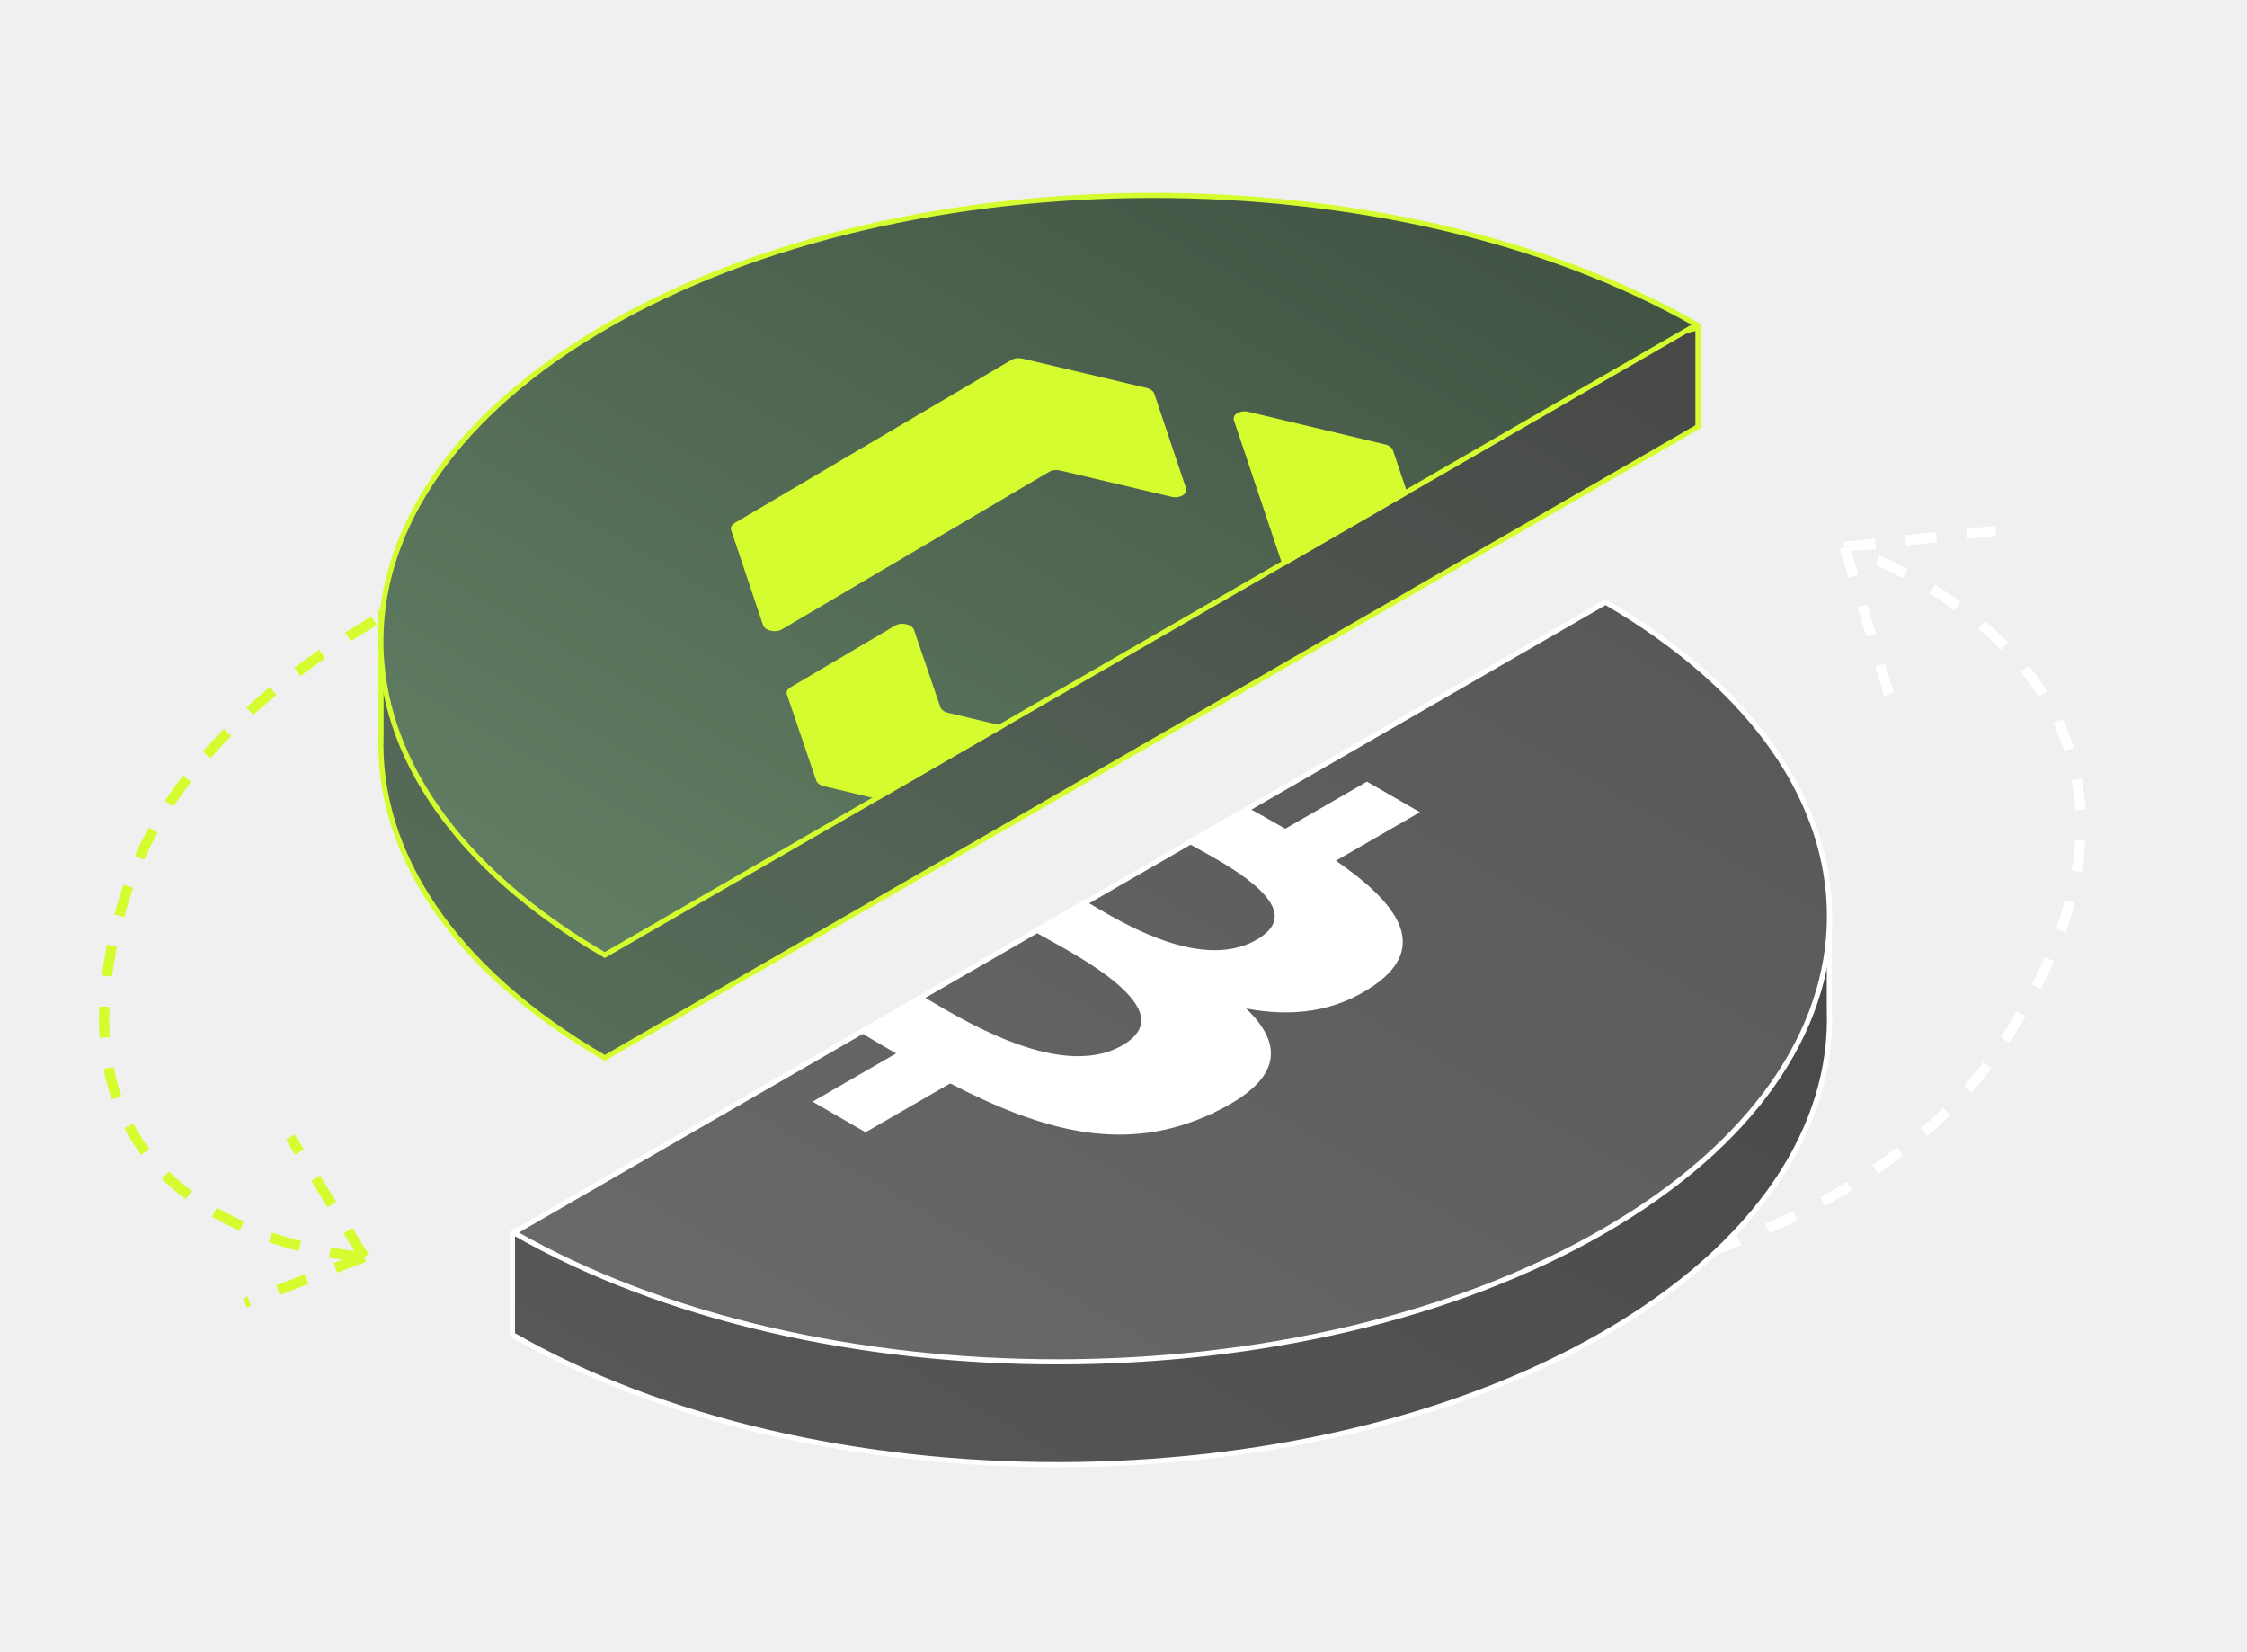
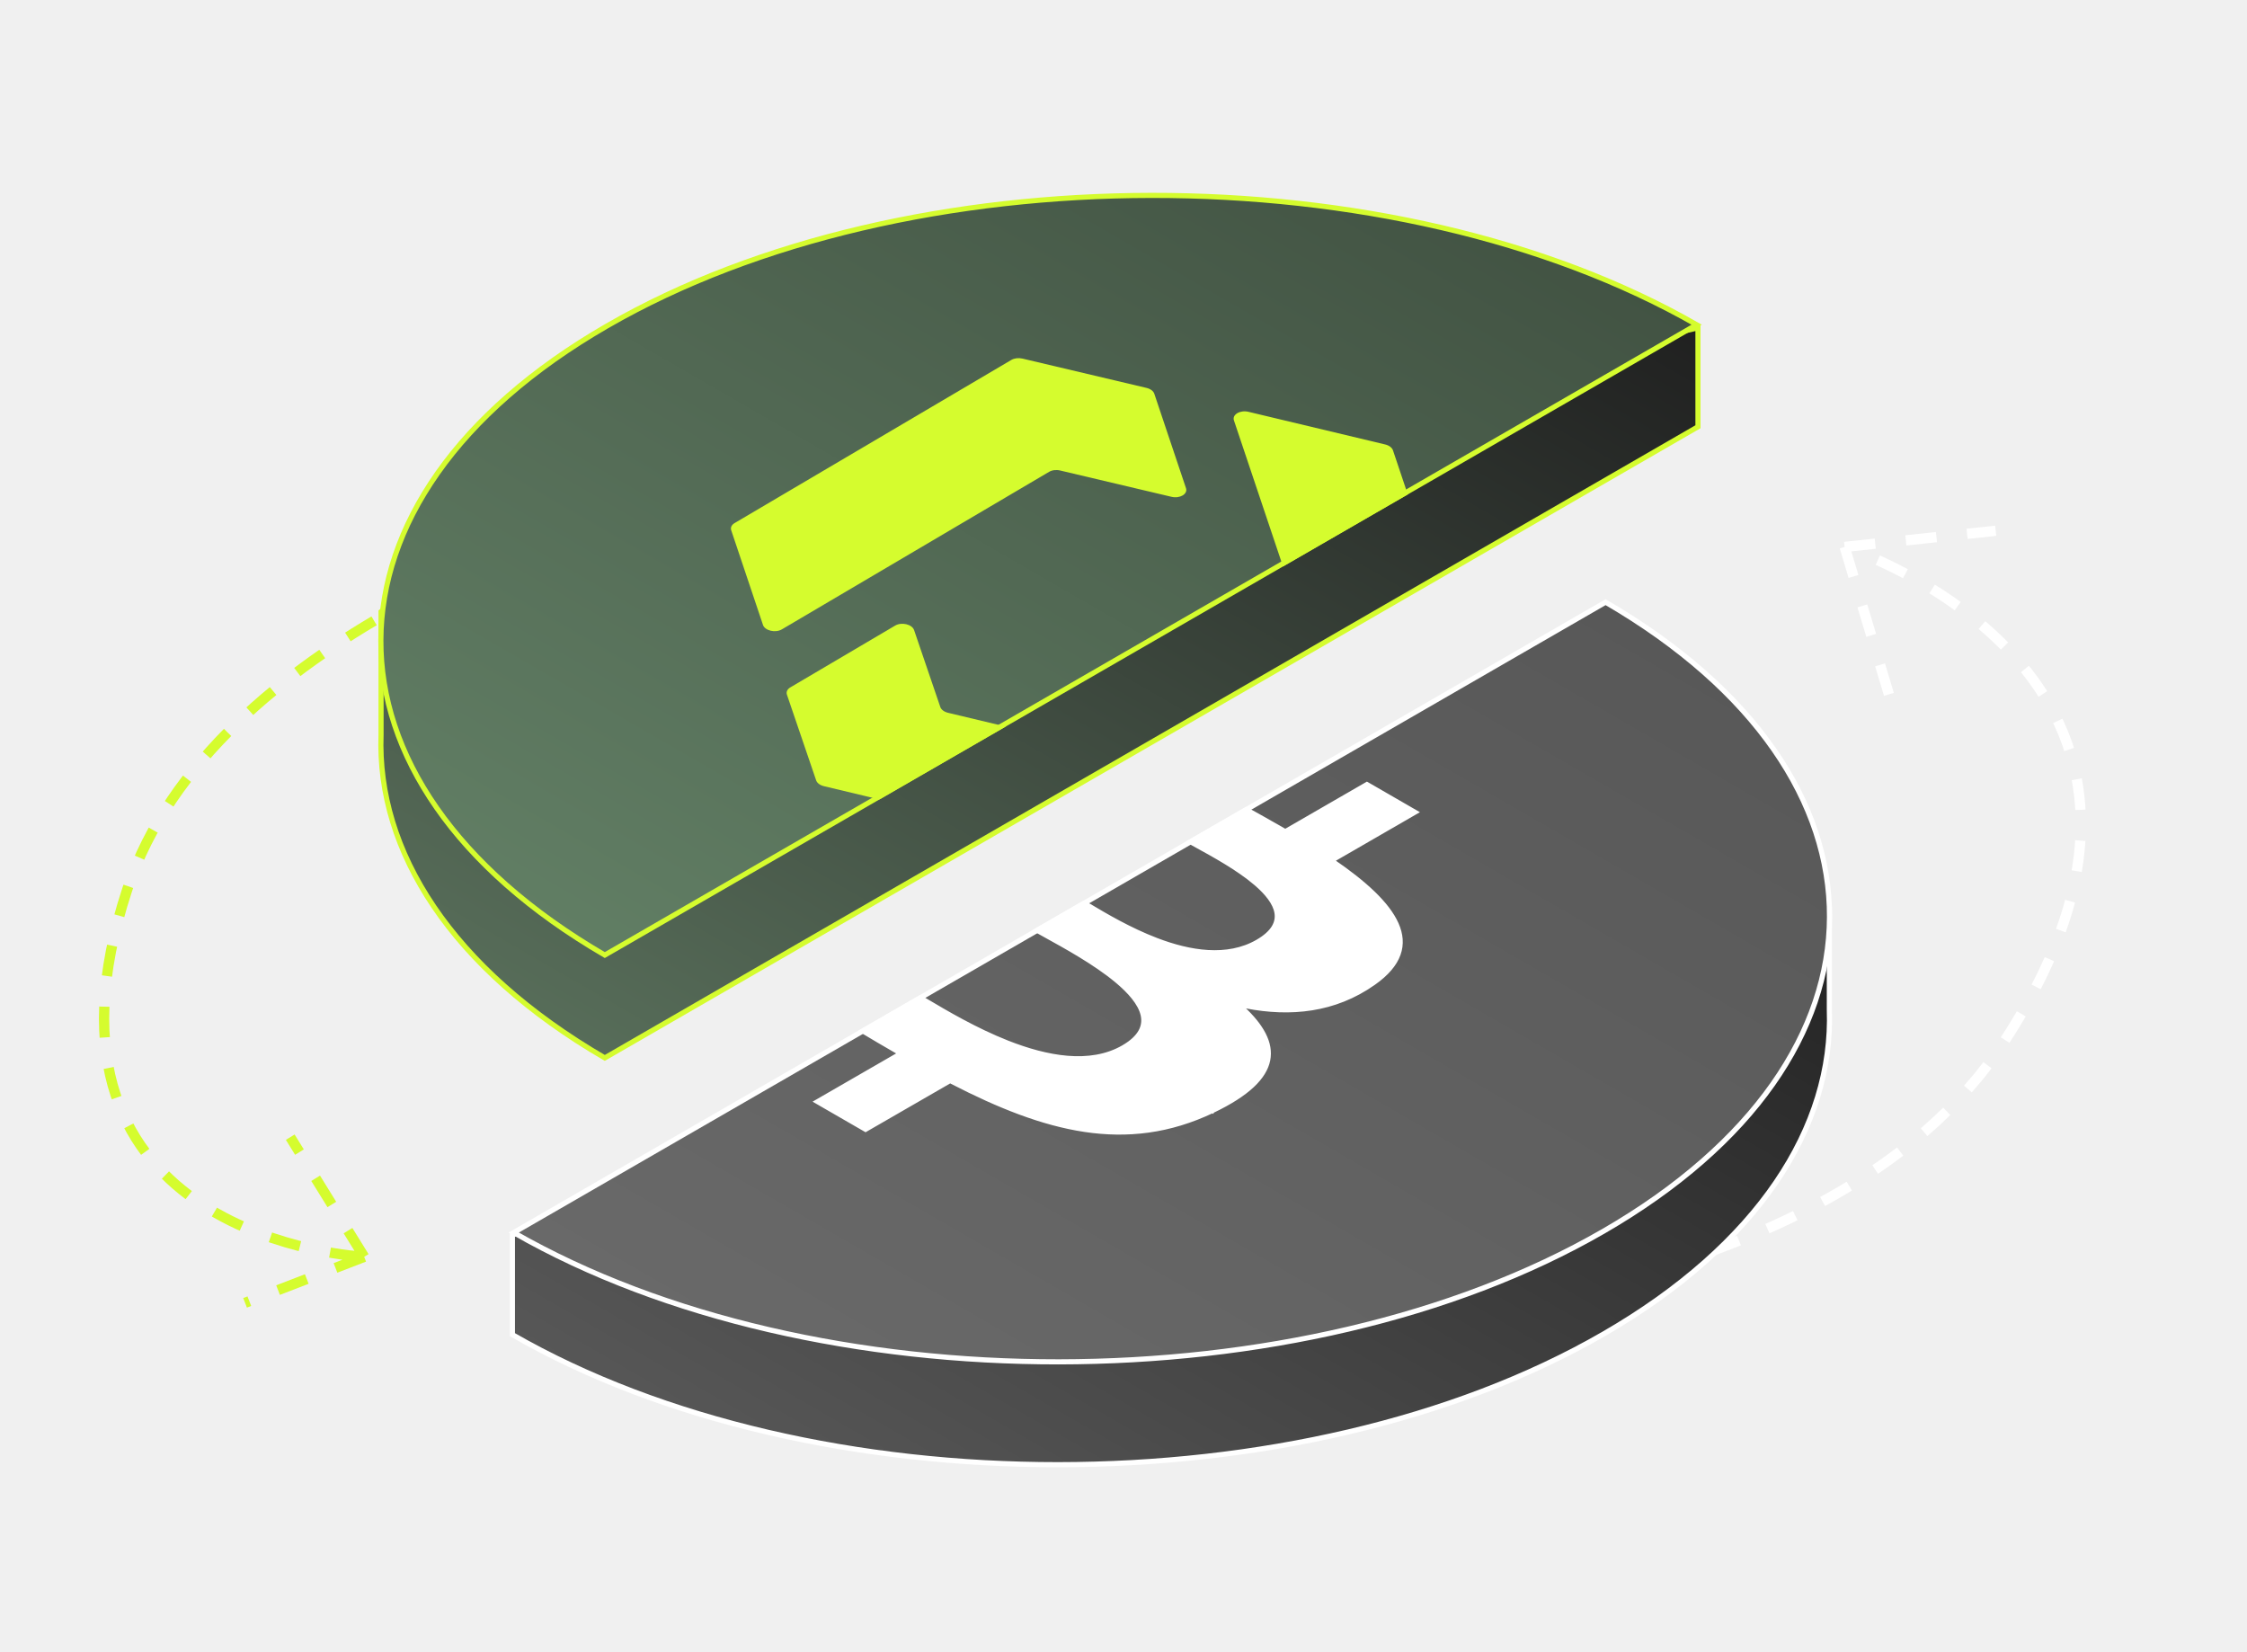
<svg xmlns="http://www.w3.org/2000/svg" width="219" height="161" viewBox="0 0 219 161" fill="none">
  <path d="M58.34 50.772C58.34 50.772 20.618 61.71 12.411 86.661C1.151 120.896 35.496 122.495 35.496 122.495M35.496 122.495L28.288 110.833M35.496 122.495L23.885 126.978" stroke="#d5fc2e" stroke-dasharray="3 3" />
  <path d="M58.944 103.107C43.995 94.407 36.725 82.965 37.137 71.599L37.137 71.599L37.137 71.595L37.137 59.615L59.178 41.781C84.087 27.41 122.101 25.222 151 35.217L151.13 35.262L151.271 35.229L165.489 31.954L165.489 41.593L58.944 103.107Z" fill="url(#paint0_linear_23541_2039)" stroke="#d5fc2e" stroke-width="0.5" />
  <path d="M59.16 31.768C88.475 14.844 135.958 14.802 165.362 31.644L58.944 93.084C29.774 76.108 29.846 48.693 59.16 31.768Z" fill="url(#paint1_linear_23541_2039)" stroke="#d5fc2e" stroke-width="0.5" />
  <mask id="mask0_23541_2039" style="mask-type:alpha" maskUnits="userSpaceOnUse" x="36" y="18" width="130" height="76">
    <path d="M59.16 31.768C88.475 14.844 135.958 14.802 165.362 31.644L58.944 93.084C29.774 76.108 29.846 48.693 59.16 31.768Z" fill="white" stroke="#d5fc2e" stroke-width="0.5" />
  </mask>
  <g mask="url(#mask0_23541_2039)">
    <path d="M121.68 40.137L135.007 43.319C135.386 43.41 135.676 43.629 135.764 43.891L143.916 68.178C144.004 68.441 143.879 68.708 143.59 68.881L134.345 74.371C134.051 74.544 133.636 74.596 133.254 74.503L119.946 71.325C119.127 71.131 118.888 70.422 119.514 70.05L127.811 65.123C128.102 64.951 128.225 64.682 128.137 64.42L120.263 40.973C120.073 40.405 120.859 39.941 121.68 40.137Z" fill="#d5fc2e" />
    <path d="M74.36 60.897L71.268 51.685C71.177 51.42 71.303 51.153 71.597 50.98L98.565 35.082C98.856 34.91 99.269 34.86 99.651 34.949L111.745 37.807C112.129 37.898 112.419 38.117 112.504 38.38L115.592 47.583C115.78 48.15 114.999 48.613 114.177 48.42L103.329 45.857C102.949 45.766 102.536 45.816 102.243 45.989L76.203 61.34C75.573 61.712 74.548 61.467 74.357 60.899L74.36 60.897Z" fill="#d5fc2e" />
    <path d="M126.737 78.849L116.507 84.879C116.213 85.052 115.8 85.103 115.419 85.01L80.298 76.622C79.919 76.531 79.631 76.314 79.543 76.051L76.697 67.703C76.607 67.439 76.732 67.169 77.026 66.996L87.244 60.972C87.873 60.601 88.895 60.845 89.09 61.41L91.643 68.9C91.731 69.163 92.021 69.379 92.398 69.471L126.309 77.569C127.13 77.765 127.368 78.474 126.737 78.845L126.737 78.849Z" fill="#d5fc2e" />
  </g>
  <path d="M131.45 128.692C131.45 128.692 178.166 127.738 195.279 101.593C218.76 65.72 179.785 53.307 179.785 53.307M179.785 53.307L184.477 68.927M179.785 53.307L194.508 51.73" stroke="white" stroke-dasharray="3 3" />
  <path d="M49.941 120.389L156.416 68.728L178.294 88.488L178.294 98.402L178.294 98.402L178.294 98.406C178.702 109.823 171.361 121.316 156.27 130.028C126.913 146.977 79.335 146.995 49.941 130.08L49.941 120.389Z" fill="url(#paint2_linear_23541_2039)" stroke="white" stroke-width="0.5" />
  <path d="M156.27 120.005C126.955 136.93 79.472 136.971 50.068 120.13L156.486 58.69C185.656 75.666 185.584 103.08 156.27 120.005Z" fill="url(#paint3_linear_23541_2039)" stroke="white" stroke-width="0.5" />
  <mask id="mask1_23541_2039" style="mask-type:alpha" maskUnits="userSpaceOnUse" x="49" y="58" width="130" height="75">
    <path d="M156.27 120.005C126.955 136.93 79.472 136.971 50.068 120.13L156.486 58.69C185.656 75.666 185.584 103.08 156.27 120.005Z" fill="white" stroke="black" stroke-width="0.5" />
  </mask>
  <g mask="url(#mask1_23541_2039)">
    <path d="M121.446 98.032L120.641 97.876L121.089 98.293C122.931 100.008 123.884 101.682 123.551 103.321C123.22 104.957 121.601 106.593 118.179 108.226L118.374 108.362L118.179 108.226C113.947 110.245 109.87 110.692 105.739 110.076C101.581 109.454 97.338 107.75 92.82 105.419L92.605 105.307L92.4 105.425L84.361 110.064L79.696 107.371L87.623 102.796L87.84 102.671L87.622 102.546C86.302 101.785 84.963 100.998 83.591 100.174L83.375 100.044L83.154 100.172L75.192 104.77L70.534 102.08L78.58 97.429L78.795 97.305L78.582 97.18C78.177 96.942 77.769 96.702 77.359 96.46C76.574 95.998 75.779 95.529 74.968 95.06L74.968 95.06L68.592 91.378L75.035 88.74C75.135 88.8 75.271 88.881 75.433 88.977C75.781 89.183 76.246 89.457 76.711 89.73C77.175 90.002 77.64 90.273 77.989 90.471C78.163 90.57 78.31 90.652 78.415 90.708C78.466 90.735 78.512 90.759 78.548 90.776C78.559 90.781 78.581 90.791 78.606 90.8C79.372 91.229 80.151 91.363 80.854 91.333C81.555 91.304 82.141 91.114 82.528 90.946L82.545 90.939L82.561 90.93L95.641 83.377L95.641 83.377L104.952 78L104.973 77.988L104.989 77.974C105.42 77.607 105.781 77.131 105.746 76.579C105.712 76.032 105.289 75.436 104.248 74.825C104.233 74.81 104.217 74.797 104.208 74.791C104.179 74.769 104.137 74.741 104.09 74.711C103.993 74.65 103.851 74.564 103.679 74.464C103.336 74.262 102.867 73.994 102.396 73.727C101.924 73.46 101.449 73.193 101.091 72.993C100.944 72.91 100.816 72.839 100.718 72.784L105.593 69.968L112.189 73.779L112.165 73.793L112.381 73.918C113.442 74.531 114.549 75.146 115.675 75.77L115.891 75.89L116.103 75.768L124.06 71.175L128.72 73.866L120.927 78.366L120.706 78.494L120.931 78.619C122.319 79.389 123.71 80.163 125.049 80.936L125.265 81.061L125.482 80.936L133.226 76.466L137.891 79.159L129.934 83.755L129.736 83.869L129.917 83.993C132.915 86.049 135.193 88.092 136.073 90.074C136.947 92.043 136.445 93.957 133.855 95.779L133.855 95.779C131.947 97.126 129.918 97.894 127.843 98.224C125.767 98.555 123.615 98.453 121.446 98.032ZM115.632 81.814L115.416 81.689L115.199 81.814L105.265 87.549L105.049 87.674L105.265 87.799C105.5 87.935 105.775 88.099 106.083 88.283C107.638 89.21 110.062 90.656 112.726 91.669C114.323 92.277 116.037 92.742 117.729 92.84C119.437 92.94 121.108 92.665 122.581 91.814L122.581 91.814C124.112 90.93 124.622 89.949 124.461 88.954C124.302 87.969 123.489 86.982 122.421 86.068C120.716 84.608 118.302 83.285 116.68 82.396C116.273 82.173 115.916 81.977 115.632 81.814ZM89.294 96.767L89.078 96.892L89.294 97.018C89.576 97.18 89.903 97.374 90.27 97.592C92.141 98.703 95.054 100.431 98.204 101.669C100.09 102.41 102.09 102.987 104.03 103.147C105.987 103.308 107.879 103.042 109.499 102.106C111.182 101.134 111.679 100.024 111.413 98.885C111.149 97.756 110.138 96.605 108.838 95.526C106.756 93.799 103.87 92.209 101.928 91.139C101.446 90.874 101.022 90.64 100.683 90.445L100.467 90.32L100.25 90.445L89.294 96.767Z" fill="white" stroke="white" stroke-width="0.5" />
  </g>
  <defs>
    <linearGradient id="paint0_linear_23541_2039" x1="32.231" y1="87.935" x2="89.975" y2="-12.081" gradientUnits="userSpaceOnUse">
      <stop stop-color="#576D59" />
-       <stop offset="1" stop-color="#474747" />
+       <stop offset="1" stop-color="#202020" />
    </linearGradient>
    <linearGradient id="paint1_linear_23541_2039" x1="32.231" y1="77.911" x2="85.657" y2="-14.625" gradientUnits="userSpaceOnUse">
      <stop stop-color="#617E64" />
      <stop offset="1" stop-color="#425343" />
    </linearGradient>
    <linearGradient id="paint2_linear_23541_2039" x1="178.935" y1="81.424" x2="125.51" y2="173.96" gradientUnits="userSpaceOnUse">
-       <stop stop-color="#474747" />
+       <stop stop-color="#202020" />
      <stop offset="1" stop-color="#575757" />
    </linearGradient>
    <linearGradient id="paint3_linear_23541_2039" x1="183.199" y1="73.862" x2="129.773" y2="166.398" gradientUnits="userSpaceOnUse">
      <stop stop-color="#585858" />
      <stop offset="1" stop-color="#696969" />
    </linearGradient>
  </defs>
</svg>
